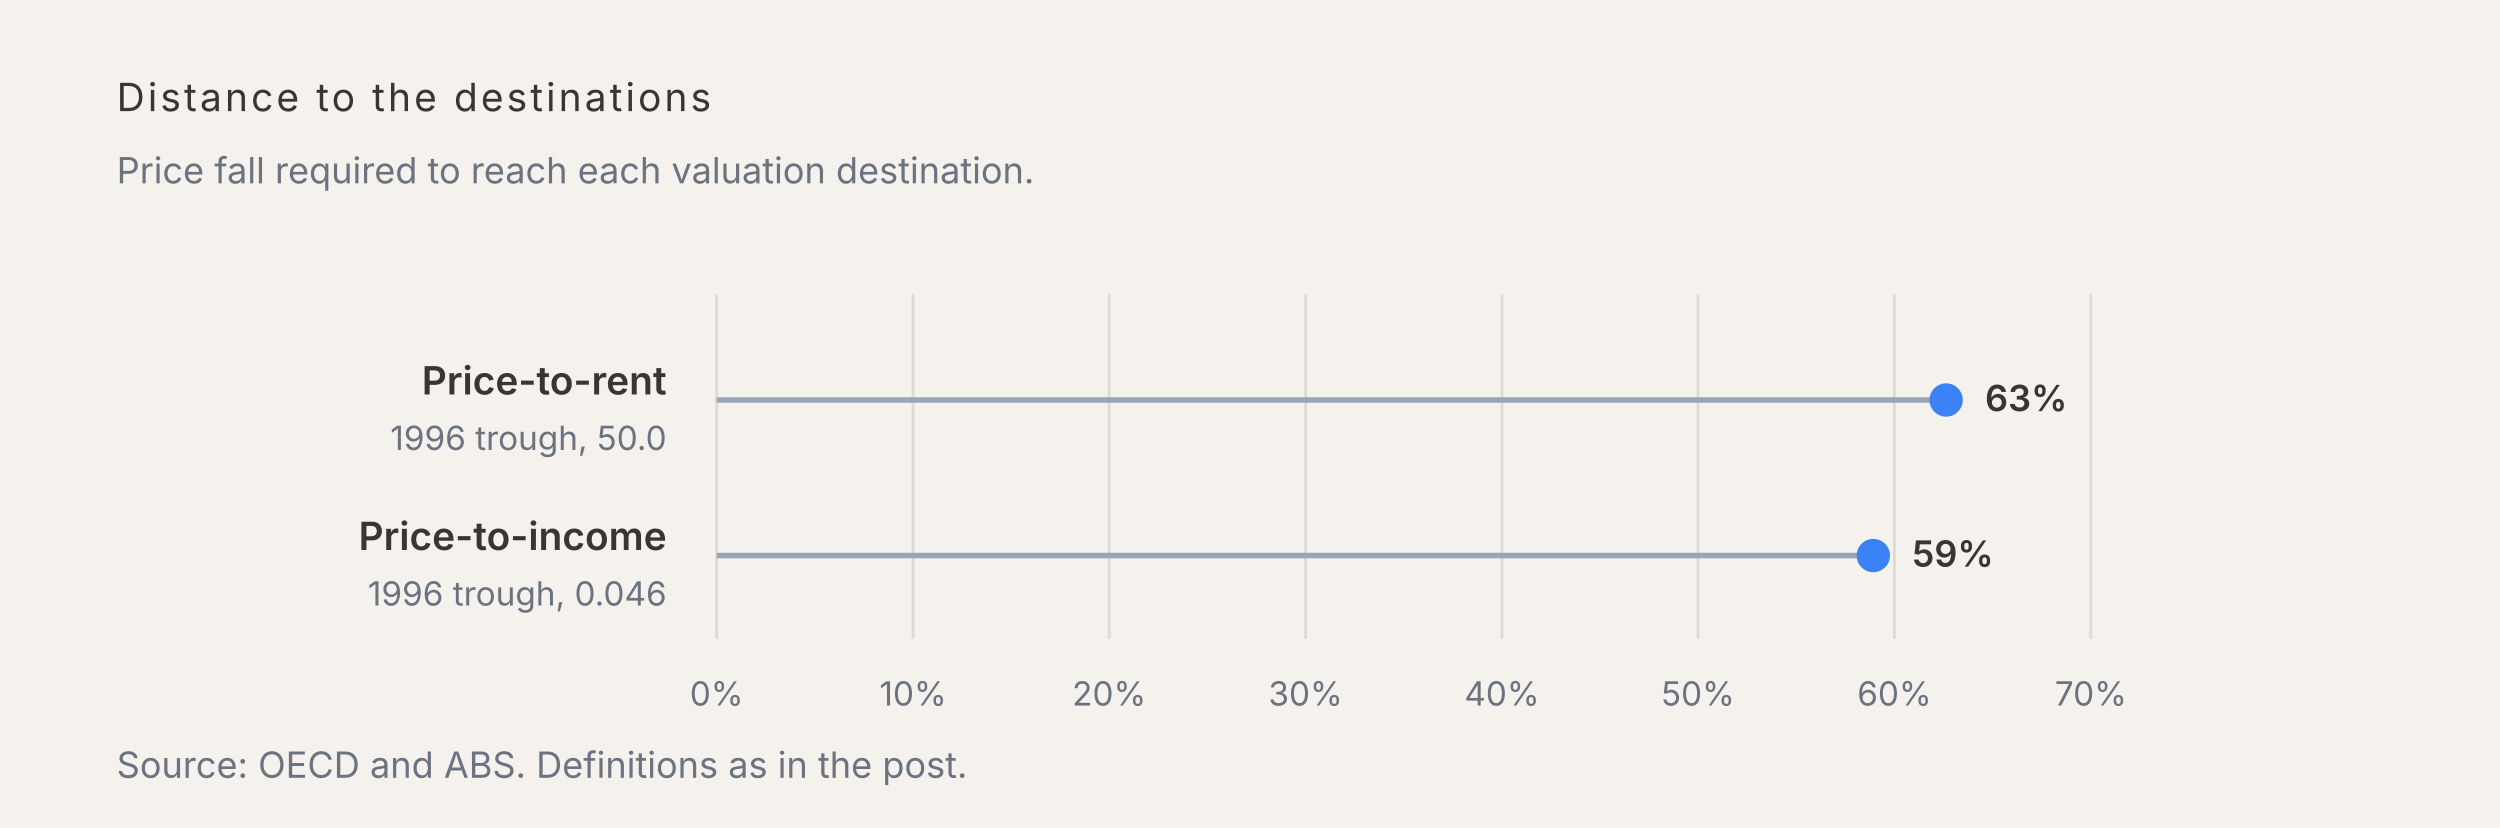
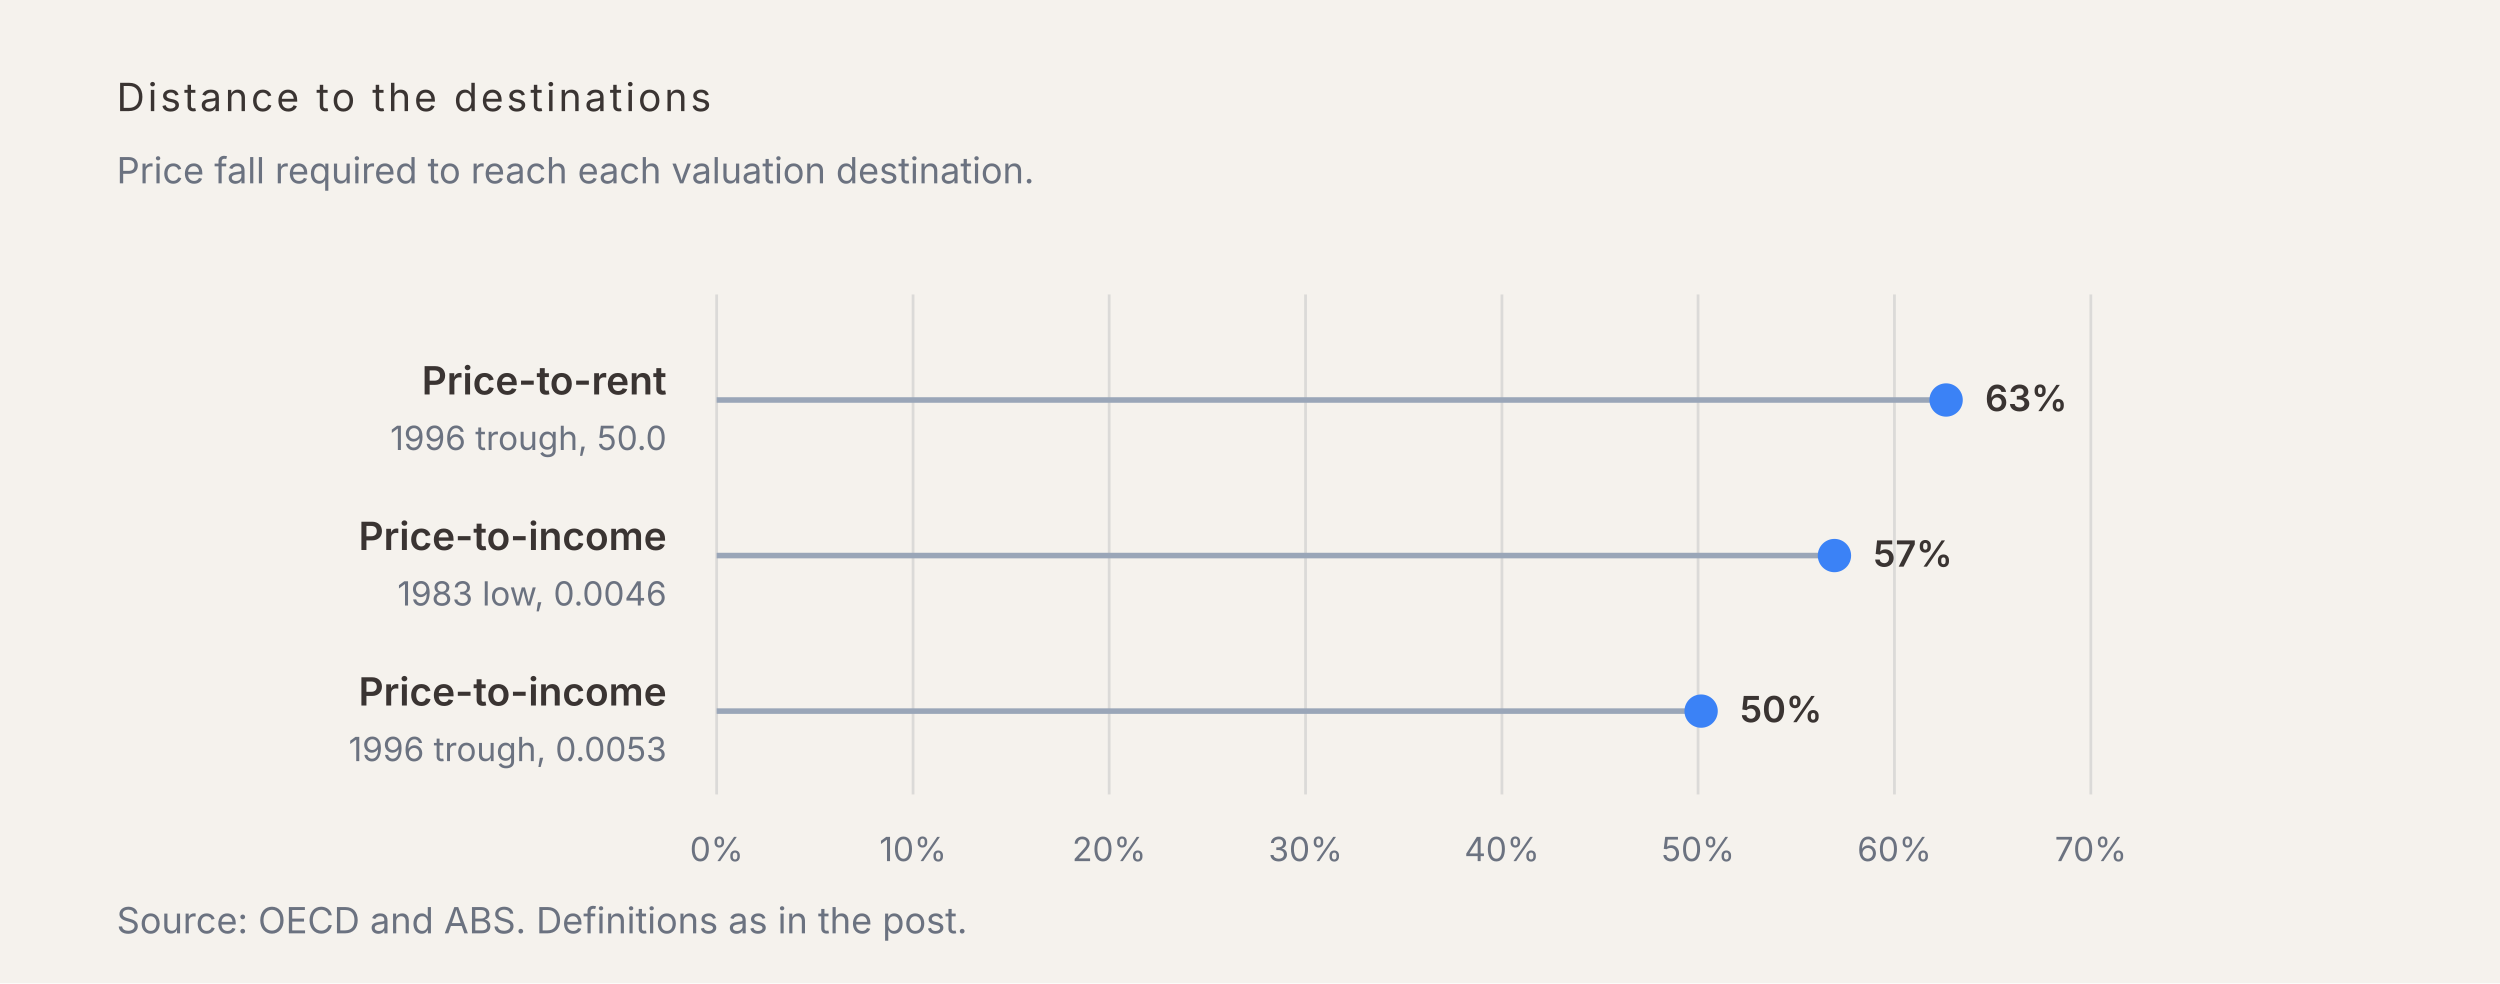
- <svg xmlns="http://www.w3.org/2000/svg" width="900" height="298" viewBox="0 0 900 298" role="img" aria-labelledby="title desc">
+ <svg xmlns="http://www.w3.org/2000/svg" width="900" height="354" viewBox="0 0 900 354" role="img" aria-labelledby="title desc">
  <style>text { font-family: ui-sans-serif, system-ui, -apple-system, "Segoe UI", sans-serif; }
    .bg { fill: #f5f2ed; }
    .heading { fill: #3a3432; font-size: 14px; letter-spacing: 0.08em; text-transform: uppercase; }
    .subhead { fill: #6b7280; font-size: 13px; }
    .panel-title { fill: #3a3432; font-size: 15px; font-weight: 600; }
    .latest { fill: #3a3432; font-size: 15px; font-weight: 600; font-variant-numeric: tabular-nums; }
    .plot { fill: none; stroke: rgba(75, 85, 99, 0.18); }
    .grid { stroke: rgba(75, 85, 99, 0.15); stroke-width: 1; }
    .tick { fill: #6b7280; font-size: 12px; font-variant-numeric: tabular-nums; }
    .line { fill: none; stroke: #3b82f6; stroke-width: 2; stroke-linejoin: round; stroke-linecap: round; }
    .quartile { stroke-width: 1; stroke-dasharray: 5 5; }
    .quartile.q1 { stroke: #c86464; }
    .quartile.q3 { stroke: #64a864; }
    .quartile-label { font-size: 12px; }
    .quartile-label.q1 { fill: #c86464; }
    .quartile-label.q3 { fill: #64a864; }
    .row-label { fill: #3a3432; font-size: 14px; font-weight: 600; }
    .row-detail { fill: #6b7280; font-size: 12px; }
    .stem { stroke: #9aa6b8; stroke-width: 2; }
    .stem.accent { stroke: #b86e3b; }
    .dot { fill: #3b82f6; }
    .dot.accent { fill: #b86e3b; }
    .fall { fill: #3a3432; font-size: 13px; font-weight: 600; font-variant-numeric: tabular-nums; }
    .foot { fill: #6b7280; font-size: 12px; }

    @media (prefers-color-scheme: dark) {
      .bg { fill: #1a1b1e; }
      .heading, .panel-title, .latest, .row-label, .fall { fill: #e5dfd7; }
      .subhead, .tick, .row-detail, .foot { fill: #9ca3af; }
      .plot { stroke: rgba(209, 213, 219, 0.2); }
      .grid { stroke: rgba(209, 213, 219, 0.15); }
      .quartile.q1 { stroke: #f87171; }
      .quartile.q3 { stroke: #4ade80; }
      .quartile-label.q1 { fill: #f87171; }
      .quartile-label.q3 { fill: #4ade80; }
      .stem { stroke: #6b7280; }
      .stem.accent { stroke: #cc8850; }
      .dot.accent { fill: #cc8850; }
    }</style>
-   <rect width="900" height="298" class="bg" />
+   <rect width="900" height="354" class="bg" />
  <text x="42" y="40" class="heading">Distance to the destinations</text>
  <text x="42" y="66" class="subhead">Price fall required to reach each valuation destination.</text>
-   <line x1="258.0" y1="106" x2="258.0" y2="230" class="grid" />
-   <text x="258.0" y="254" class="tick" text-anchor="middle">0%</text>
-   <line x1="328.7" y1="106" x2="328.7" y2="230" class="grid" />
-   <text x="328.7" y="254" class="tick" text-anchor="middle">10%</text>
-   <line x1="399.3" y1="106" x2="399.3" y2="230" class="grid" />
-   <text x="399.3" y="254" class="tick" text-anchor="middle">20%</text>
-   <line x1="470.0" y1="106" x2="470.0" y2="230" class="grid" />
-   <text x="470.0" y="254" class="tick" text-anchor="middle">30%</text>
-   <line x1="540.7" y1="106" x2="540.7" y2="230" class="grid" />
-   <text x="540.7" y="254" class="tick" text-anchor="middle">40%</text>
-   <line x1="611.3" y1="106" x2="611.3" y2="230" class="grid" />
-   <text x="611.3" y="254" class="tick" text-anchor="middle">50%</text>
-   <line x1="682.0" y1="106" x2="682.0" y2="230" class="grid" />
-   <text x="682.0" y="254" class="tick" text-anchor="middle">60%</text>
-   <line x1="752.7" y1="106" x2="752.7" y2="230" class="grid" />
-   <text x="752.7" y="254" class="tick" text-anchor="middle">70%</text>
+   <line x1="258.0" y1="106" x2="258.0" y2="286" class="grid" />
+   <text x="258.0" y="310" class="tick" text-anchor="middle">0%</text>
+   <line x1="328.7" y1="106" x2="328.7" y2="286" class="grid" />
+   <text x="328.7" y="310" class="tick" text-anchor="middle">10%</text>
+   <line x1="399.3" y1="106" x2="399.3" y2="286" class="grid" />
+   <text x="399.3" y="310" class="tick" text-anchor="middle">20%</text>
+   <line x1="470.0" y1="106" x2="470.0" y2="286" class="grid" />
+   <text x="470.0" y="310" class="tick" text-anchor="middle">30%</text>
+   <line x1="540.7" y1="106" x2="540.7" y2="286" class="grid" />
+   <text x="540.7" y="310" class="tick" text-anchor="middle">40%</text>
+   <line x1="611.3" y1="106" x2="611.3" y2="286" class="grid" />
+   <text x="611.3" y="310" class="tick" text-anchor="middle">50%</text>
+   <line x1="682.0" y1="106" x2="682.0" y2="286" class="grid" />
+   <text x="682.0" y="310" class="tick" text-anchor="middle">60%</text>
+   <line x1="752.7" y1="106" x2="752.7" y2="286" class="grid" />
+   <text x="752.7" y="310" class="tick" text-anchor="middle">70%</text>
  <text x="240" y="142" class="row-label" text-anchor="end">Price-to-rent</text>
  <text x="240" y="162" class="row-detail" text-anchor="end">1996 trough, 50.0</text>
  <line x1="258.0" y1="144" x2="700.6" y2="144" class="stem" />
  <circle cx="700.6" cy="144" r="6" class="dot" />
  <text x="714.6" y="148" class="fall">63%</text>
  <text x="240" y="198" class="row-label" text-anchor="end">Price-to-income</text>
-   <text x="240" y="218" class="row-detail" text-anchor="end">1996 trough, 0.046</text>
-   <line x1="258.0" y1="200" x2="674.4" y2="200" class="stem" />
-   <circle cx="674.4" cy="200" r="6" class="dot" />
-   <text x="688.4" y="204" class="fall">59%</text>
-   <text x="42" y="280" class="subhead">Source: OECD and ABS. Definitions as in the post.</text>
+   <text x="240" y="218" class="row-detail" text-anchor="end">1983 low, 0.0046</text>
+   <line x1="258.0" y1="200" x2="660.4" y2="200" class="stem" />
+   <circle cx="660.4" cy="200" r="6" class="dot" />
+   <text x="674.4" y="204" class="fall">57%</text>
+   <text x="240" y="254" class="row-label" text-anchor="end">Price-to-income</text>
+   <text x="240" y="274" class="row-detail" text-anchor="end">1996 trough, 0.0053</text>
+   <line x1="258.0" y1="256" x2="612.4" y2="256" class="stem" />
+   <circle cx="612.4" cy="256" r="6" class="dot" />
+   <text x="626.4" y="260" class="fall">50%</text>
+   <text x="42" y="336" class="subhead">Source: OECD and ABS. Definitions as in the post.</text>
</svg>
